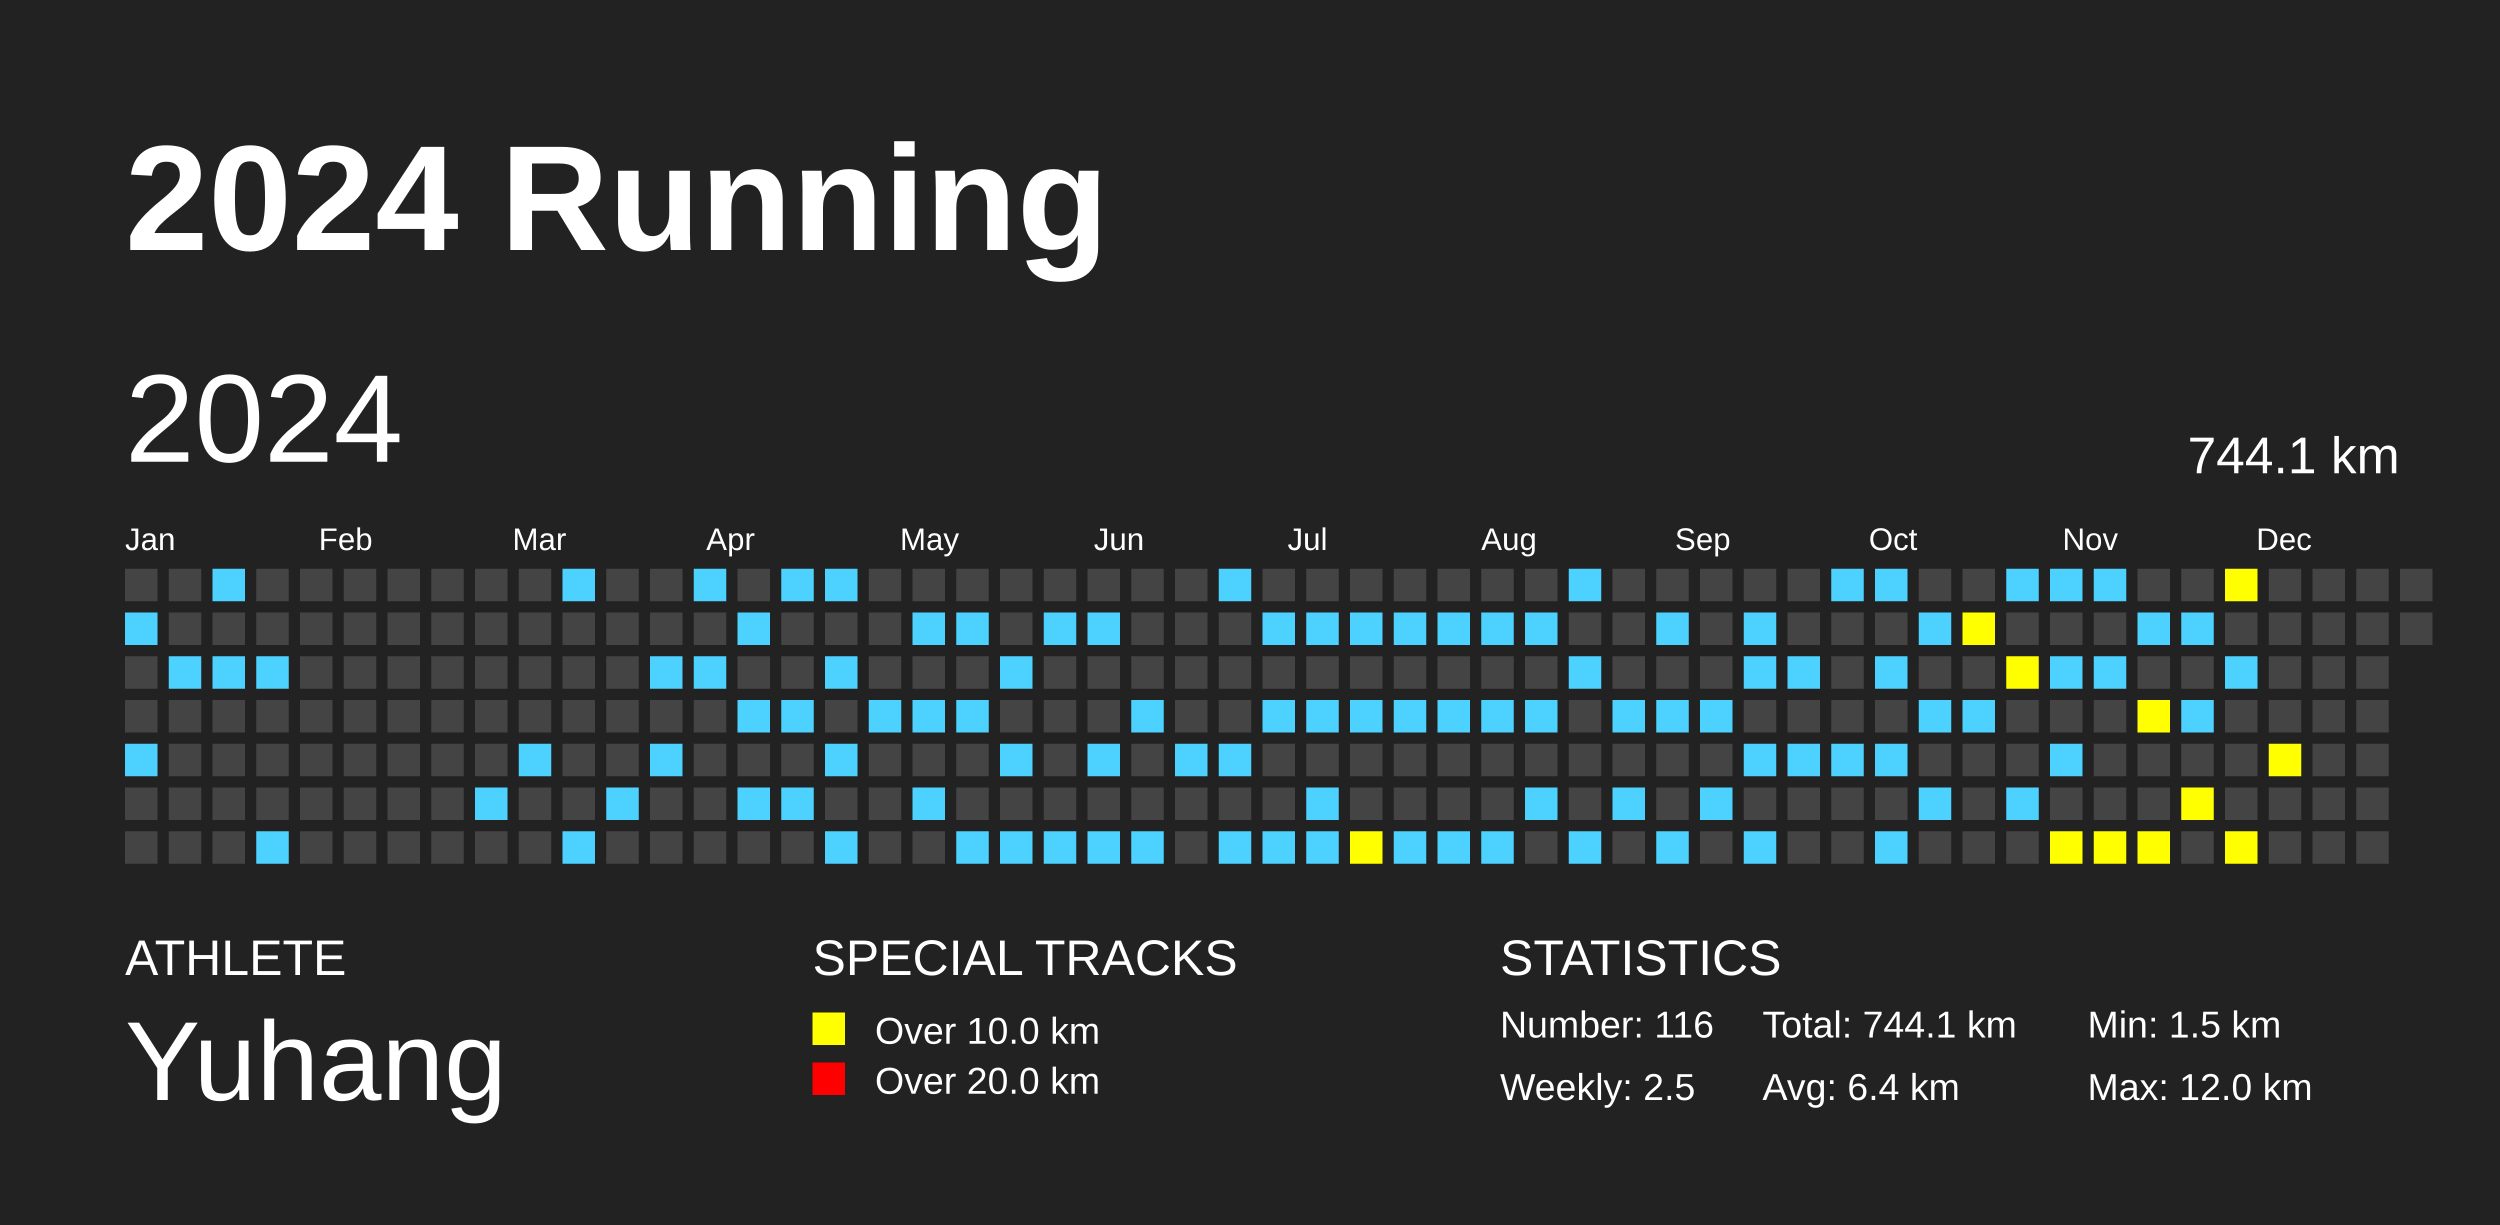
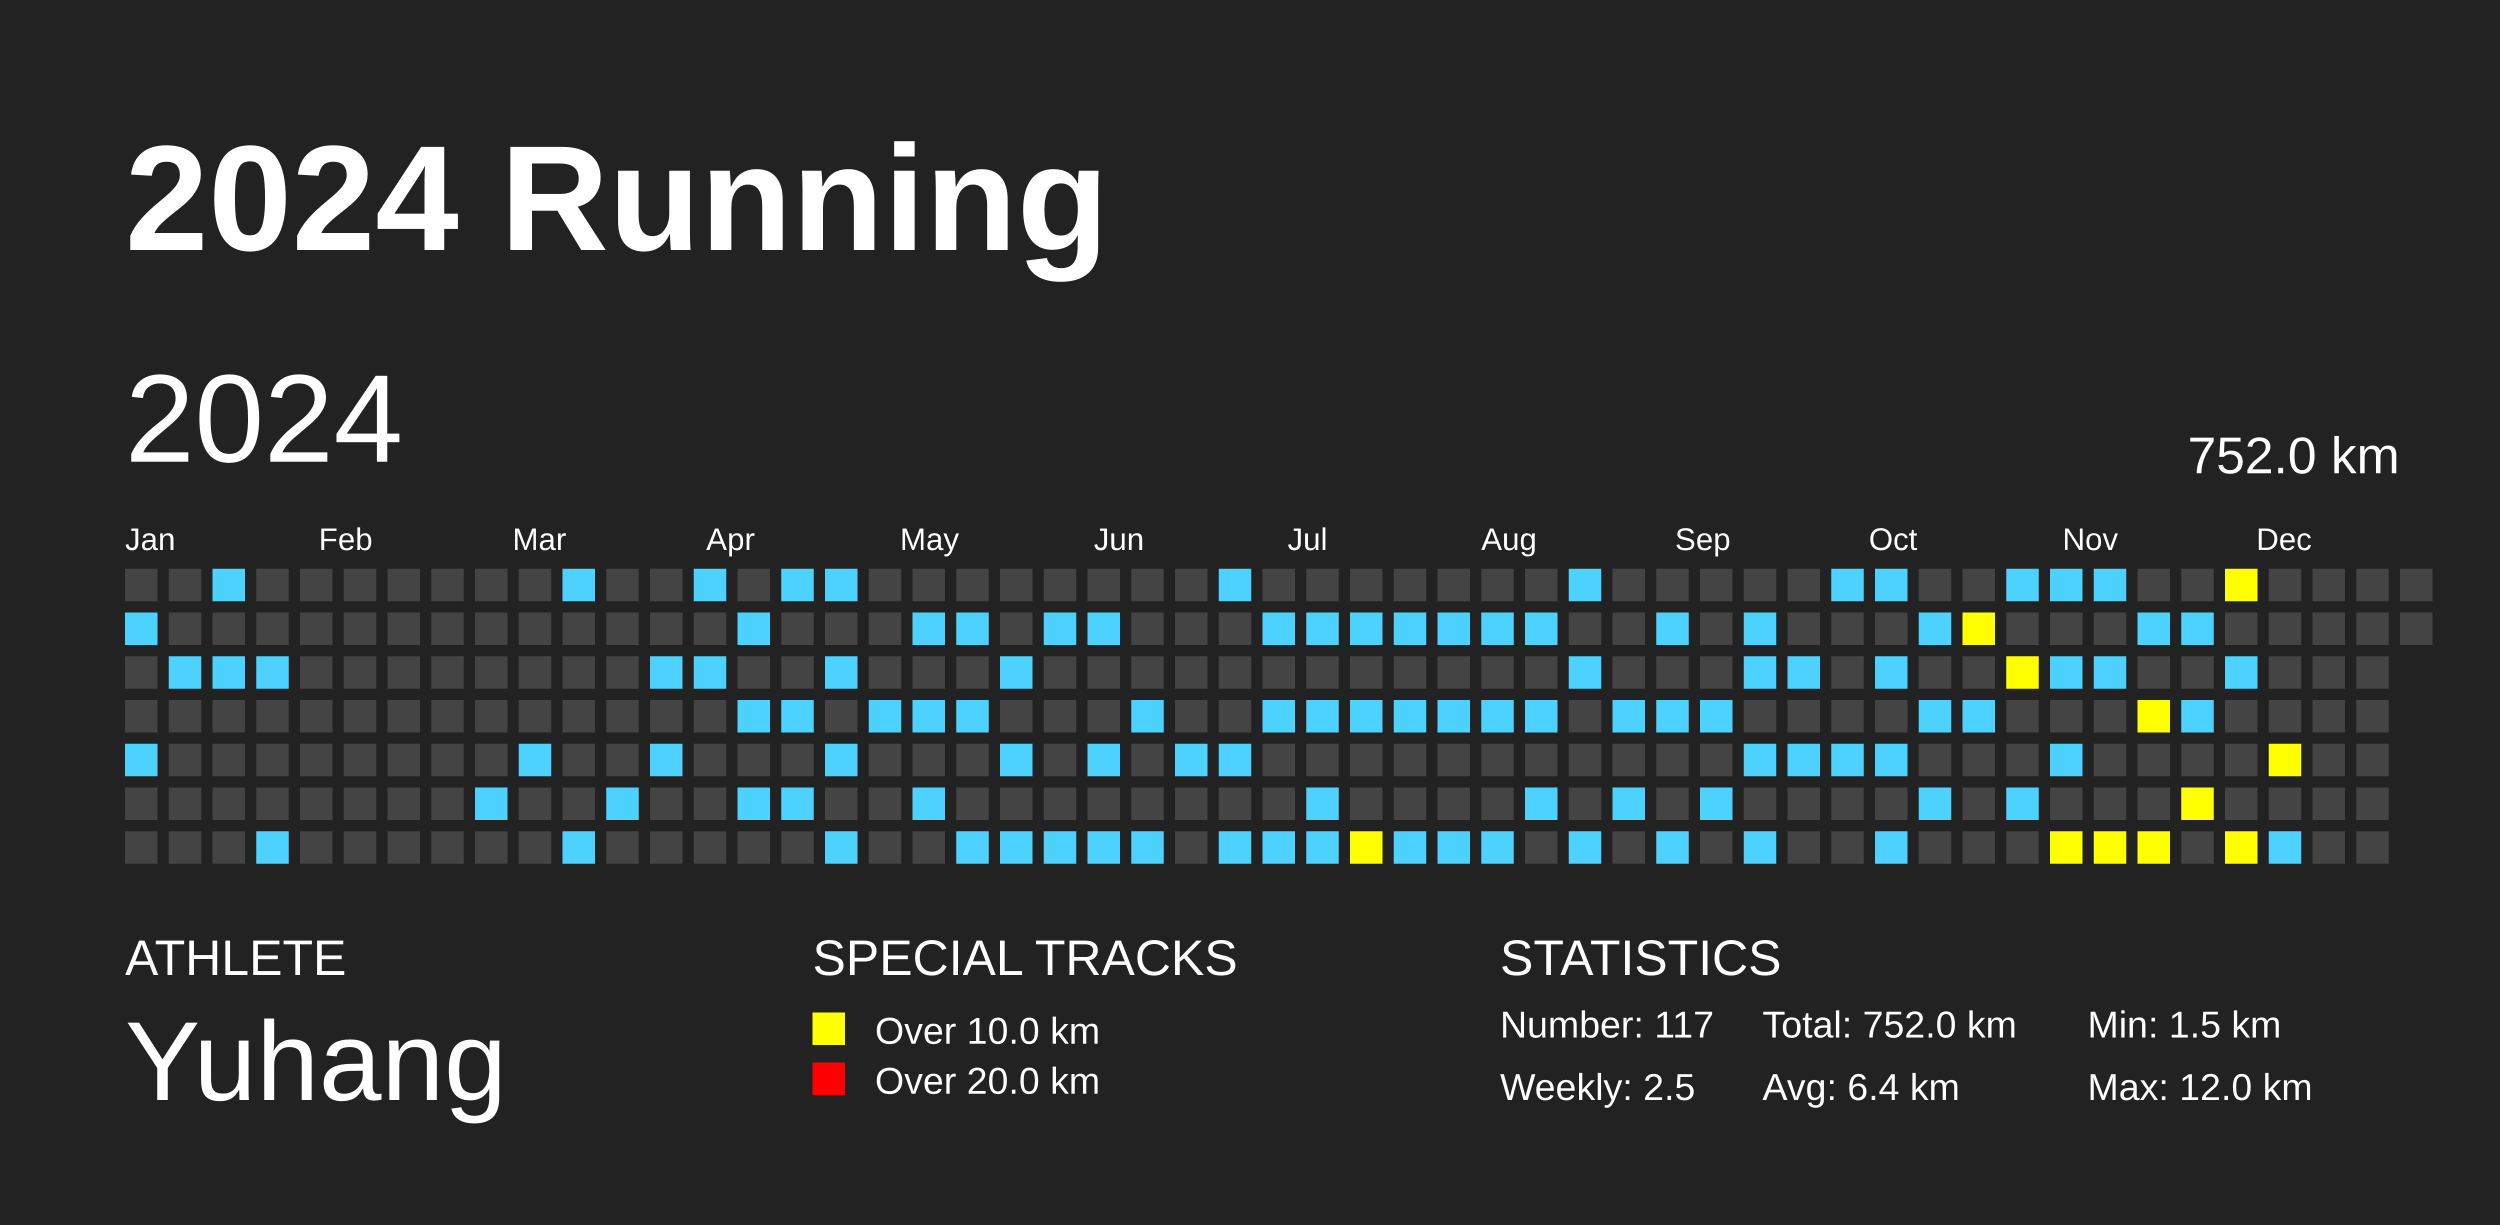
<svg xmlns="http://www.w3.org/2000/svg" baseProfile="full" height="98mm" version="1.1" viewBox="0,0,200,98" width="200mm">
  <defs />
  <rect fill="#222222" height="98" width="200" x="0" y="0" />
  <text fill="#FFFFFF" style="font-size:12px; font-family:Arial; font-weight:bold;" x="10" y="20">2024 Running</text>
  <text fill="#FFFFFF" style="font-size:4px; font-family:Arial" x="10" y="78">ATHLETE</text>
  <text fill="#FFFFFF" style="font-size:9px; font-family:Arial" x="10" y="88">Yuhang</text>
  <text fill="#FFFFFF" style="font-size:4px; font-family:Arial" x="65" y="78">SPECIAL TRACKS</text>
  <rect fill="yellow" height="2.6" width="2.6" x="65" y="81" />
  <text fill="#FFFFFF" style="font-size:3px; font-family:Arial" x="70" y="83.5">Over 10.0 km</text>
  <rect fill="red" height="2.6" width="2.6" x="65" y="85" />
  <text fill="#FFFFFF" style="font-size:3px; font-family:Arial" x="70" y="87.5">Over 20.0 km</text>
  <text fill="#FFFFFF" style="font-size:4px; font-family:Arial" x="120" y="78">STATISTICS</text>
-   <text fill="#FFFFFF" style="font-size:3px; font-family:Arial" x="120" y="83">Number: 116</text>
+   <text fill="#FFFFFF" style="font-size:3px; font-family:Arial" x="120" y="83">Number: 117</text>
  <text fill="#FFFFFF" style="font-size:3px; font-family:Arial" x="120" y="88">Weekly: 2.5</text>
-   <text fill="#FFFFFF" style="font-size:3px; font-family:Arial" x="141" y="83">Total: 744.1 km</text>
+   <text fill="#FFFFFF" style="font-size:3px; font-family:Arial" x="141" y="83">Total: 752.0 km</text>
  <text fill="#FFFFFF" style="font-size:3px; font-family:Arial" x="141" y="88">Avg: 6.4 km</text>
  <text fill="#FFFFFF" style="font-size:3px; font-family:Arial" x="167" y="83">Min: 1.5 km</text>
  <text fill="#FFFFFF" style="font-size:3px; font-family:Arial" x="167" y="88">Max: 12.0 km</text>
  <text dominant-baseline="hanging" fill="#FFFFFF" style="font-size:10.0px; font-family:Arial;" x="10" y="30">2024</text>
-   <text dominant-baseline="hanging" fill="#FFFFFF" style="font-size:4.125px; font-family:Arial;" x="175" y="35">744.1 km</text>
+   <text dominant-baseline="hanging" fill="#FFFFFF" style="font-size:4.125px; font-family:Arial;" x="175" y="35">752.0 km</text>
  <text fill="#FFFFFF" style="font-size:2.5px; font-family:Arial" x="10.0" y="44">Jan</text>
  <text fill="#FFFFFF" style="font-size:2.5px; font-family:Arial" x="25.5" y="44">Feb</text>
  <text fill="#FFFFFF" style="font-size:2.5px; font-family:Arial" x="41.0" y="44">Mar</text>
  <text fill="#FFFFFF" style="font-size:2.5px; font-family:Arial" x="56.5" y="44">Apr</text>
  <text fill="#FFFFFF" style="font-size:2.5px; font-family:Arial" x="72.0" y="44">May</text>
  <text fill="#FFFFFF" style="font-size:2.5px; font-family:Arial" x="87.5" y="44">Jun</text>
  <text fill="#FFFFFF" style="font-size:2.5px; font-family:Arial" x="103.0" y="44">Jul</text>
  <text fill="#FFFFFF" style="font-size:2.5px; font-family:Arial" x="118.5" y="44">Aug</text>
  <text fill="#FFFFFF" style="font-size:2.5px; font-family:Arial" x="134.0" y="44">Sep</text>
  <text fill="#FFFFFF" style="font-size:2.5px; font-family:Arial" x="149.5" y="44">Oct</text>
  <text fill="#FFFFFF" style="font-size:2.5px; font-family:Arial" x="165.0" y="44">Nov</text>
  <text fill="#FFFFFF" style="font-size:2.5px; font-family:Arial" x="180.5" y="44">Dec</text>
  <rect fill="#444444" height="2.6" width="2.6" x="10.0" y="45.5" />
  <rect fill="#4DD2FF" height="2.6" width="2.6" x="10.0" y="49.0" />
  <rect fill="#444444" height="2.6" width="2.6" x="10.0" y="52.5" />
  <rect fill="#444444" height="2.6" width="2.6" x="10.0" y="56.0" />
  <rect fill="#4DD2FF" height="2.6" width="2.6" x="10.0" y="59.5" />
  <rect fill="#444444" height="2.6" width="2.6" x="10.0" y="63.0" />
  <rect fill="#444444" height="2.6" width="2.6" x="10.0" y="66.5" />
  <rect fill="#444444" height="2.6" width="2.6" x="13.5" y="45.5" />
  <rect fill="#444444" height="2.6" width="2.6" x="13.5" y="49.0" />
  <rect fill="#4DD2FF" height="2.6" width="2.6" x="13.5" y="52.5" />
  <rect fill="#444444" height="2.6" width="2.6" x="13.5" y="56.0" />
  <rect fill="#444444" height="2.6" width="2.6" x="13.5" y="59.5" />
  <rect fill="#444444" height="2.6" width="2.6" x="13.5" y="63.0" />
  <rect fill="#444444" height="2.6" width="2.6" x="13.5" y="66.5" />
  <rect fill="#4DD2FF" height="2.6" width="2.6" x="17.0" y="45.5" />
  <rect fill="#444444" height="2.6" width="2.6" x="17.0" y="49.0" />
  <rect fill="#4DD2FF" height="2.6" width="2.6" x="17.0" y="52.5" />
  <rect fill="#444444" height="2.6" width="2.6" x="17.0" y="56.0" />
  <rect fill="#444444" height="2.6" width="2.6" x="17.0" y="59.5" />
  <rect fill="#444444" height="2.6" width="2.6" x="17.0" y="63.0" />
  <rect fill="#444444" height="2.6" width="2.6" x="17.0" y="66.5" />
  <rect fill="#444444" height="2.6" width="2.6" x="20.5" y="45.5" />
  <rect fill="#444444" height="2.6" width="2.6" x="20.5" y="49.0" />
  <rect fill="#4DD2FF" height="2.6" width="2.6" x="20.5" y="52.5" />
  <rect fill="#444444" height="2.6" width="2.6" x="20.5" y="56.0" />
  <rect fill="#444444" height="2.6" width="2.6" x="20.5" y="59.5" />
  <rect fill="#444444" height="2.6" width="2.6" x="20.5" y="63.0" />
  <rect fill="#4DD2FF" height="2.6" width="2.6" x="20.5" y="66.5" />
  <rect fill="#444444" height="2.6" width="2.6" x="24.0" y="45.5" />
  <rect fill="#444444" height="2.6" width="2.6" x="24.0" y="49.0" />
  <rect fill="#444444" height="2.6" width="2.6" x="24.0" y="52.5" />
  <rect fill="#444444" height="2.6" width="2.6" x="24.0" y="56.0" />
  <rect fill="#444444" height="2.6" width="2.6" x="24.0" y="59.5" />
  <rect fill="#444444" height="2.6" width="2.6" x="24.0" y="63.0" />
  <rect fill="#444444" height="2.6" width="2.6" x="24.0" y="66.5" />
  <rect fill="#444444" height="2.6" width="2.6" x="27.5" y="45.5" />
  <rect fill="#444444" height="2.6" width="2.6" x="27.5" y="49.0" />
  <rect fill="#444444" height="2.6" width="2.6" x="27.5" y="52.5" />
  <rect fill="#444444" height="2.6" width="2.6" x="27.5" y="56.0" />
  <rect fill="#444444" height="2.6" width="2.6" x="27.5" y="59.5" />
  <rect fill="#444444" height="2.6" width="2.6" x="27.5" y="63.0" />
  <rect fill="#444444" height="2.6" width="2.6" x="27.5" y="66.5" />
  <rect fill="#444444" height="2.6" width="2.6" x="31.0" y="45.5" />
  <rect fill="#444444" height="2.6" width="2.6" x="31.0" y="49.0" />
  <rect fill="#444444" height="2.6" width="2.6" x="31.0" y="52.5" />
  <rect fill="#444444" height="2.6" width="2.6" x="31.0" y="56.0" />
  <rect fill="#444444" height="2.6" width="2.6" x="31.0" y="59.5" />
  <rect fill="#444444" height="2.6" width="2.6" x="31.0" y="63.0" />
  <rect fill="#444444" height="2.6" width="2.6" x="31.0" y="66.5" />
  <rect fill="#444444" height="2.6" width="2.6" x="34.5" y="45.5" />
  <rect fill="#444444" height="2.6" width="2.6" x="34.5" y="49.0" />
  <rect fill="#444444" height="2.6" width="2.6" x="34.5" y="52.5" />
  <rect fill="#444444" height="2.6" width="2.6" x="34.5" y="56.0" />
  <rect fill="#444444" height="2.6" width="2.6" x="34.5" y="59.5" />
  <rect fill="#444444" height="2.6" width="2.6" x="34.5" y="63.0" />
  <rect fill="#444444" height="2.6" width="2.6" x="34.5" y="66.5" />
  <rect fill="#444444" height="2.6" width="2.6" x="38.0" y="45.5" />
  <rect fill="#444444" height="2.6" width="2.6" x="38.0" y="49.0" />
  <rect fill="#444444" height="2.6" width="2.6" x="38.0" y="52.5" />
  <rect fill="#444444" height="2.6" width="2.6" x="38.0" y="56.0" />
  <rect fill="#444444" height="2.6" width="2.6" x="38.0" y="59.5" />
  <rect fill="#4DD2FF" height="2.6" width="2.6" x="38.0" y="63.0" />
  <rect fill="#444444" height="2.6" width="2.6" x="38.0" y="66.5" />
  <rect fill="#444444" height="2.6" width="2.6" x="41.5" y="45.5" />
  <rect fill="#444444" height="2.6" width="2.6" x="41.5" y="49.0" />
  <rect fill="#444444" height="2.6" width="2.6" x="41.5" y="52.5" />
  <rect fill="#444444" height="2.6" width="2.6" x="41.5" y="56.0" />
  <rect fill="#4DD2FF" height="2.6" width="2.6" x="41.5" y="59.5" />
  <rect fill="#444444" height="2.6" width="2.6" x="41.5" y="63.0" />
  <rect fill="#444444" height="2.6" width="2.6" x="41.5" y="66.5" />
  <rect fill="#4DD2FF" height="2.6" width="2.6" x="45.0" y="45.5" />
  <rect fill="#444444" height="2.6" width="2.6" x="45.0" y="49.0" />
  <rect fill="#444444" height="2.6" width="2.6" x="45.0" y="52.5" />
  <rect fill="#444444" height="2.6" width="2.6" x="45.0" y="56.0" />
  <rect fill="#444444" height="2.6" width="2.6" x="45.0" y="59.5" />
  <rect fill="#444444" height="2.6" width="2.6" x="45.0" y="63.0" />
  <rect fill="#4DD2FF" height="2.6" width="2.6" x="45.0" y="66.5" />
  <rect fill="#444444" height="2.6" width="2.6" x="48.5" y="45.5" />
  <rect fill="#444444" height="2.6" width="2.6" x="48.5" y="49.0" />
  <rect fill="#444444" height="2.6" width="2.6" x="48.5" y="52.5" />
  <rect fill="#444444" height="2.6" width="2.6" x="48.5" y="56.0" />
  <rect fill="#444444" height="2.6" width="2.6" x="48.5" y="59.5" />
  <rect fill="#4DD2FF" height="2.6" width="2.6" x="48.5" y="63.0" />
  <rect fill="#444444" height="2.6" width="2.6" x="48.5" y="66.5" />
  <rect fill="#444444" height="2.6" width="2.6" x="52.0" y="45.5" />
  <rect fill="#444444" height="2.6" width="2.6" x="52.0" y="49.0" />
  <rect fill="#4DD2FF" height="2.6" width="2.6" x="52.0" y="52.5" />
  <rect fill="#444444" height="2.6" width="2.6" x="52.0" y="56.0" />
  <rect fill="#4DD2FF" height="2.6" width="2.6" x="52.0" y="59.5" />
  <rect fill="#444444" height="2.6" width="2.6" x="52.0" y="63.0" />
  <rect fill="#444444" height="2.6" width="2.6" x="52.0" y="66.5" />
  <rect fill="#4DD2FF" height="2.6" width="2.6" x="55.5" y="45.5" />
  <rect fill="#444444" height="2.6" width="2.6" x="55.5" y="49.0" />
  <rect fill="#4DD2FF" height="2.6" width="2.6" x="55.5" y="52.5" />
  <rect fill="#444444" height="2.6" width="2.6" x="55.5" y="56.0" />
  <rect fill="#444444" height="2.6" width="2.6" x="55.5" y="59.5" />
  <rect fill="#444444" height="2.6" width="2.6" x="55.5" y="63.0" />
  <rect fill="#444444" height="2.6" width="2.6" x="55.5" y="66.5" />
  <rect fill="#444444" height="2.6" width="2.6" x="59.0" y="45.5" />
  <rect fill="#4DD2FF" height="2.6" width="2.6" x="59.0" y="49.0" />
  <rect fill="#444444" height="2.6" width="2.6" x="59.0" y="52.5" />
  <rect fill="#4DD2FF" height="2.6" width="2.6" x="59.0" y="56.0" />
  <rect fill="#444444" height="2.6" width="2.6" x="59.0" y="59.5" />
  <rect fill="#4DD2FF" height="2.6" width="2.6" x="59.0" y="63.0" />
  <rect fill="#444444" height="2.6" width="2.6" x="59.0" y="66.5" />
  <rect fill="#4DD2FF" height="2.6" width="2.6" x="62.5" y="45.5" />
  <rect fill="#444444" height="2.6" width="2.6" x="62.5" y="49.0" />
  <rect fill="#444444" height="2.6" width="2.6" x="62.5" y="52.5" />
  <rect fill="#4DD2FF" height="2.6" width="2.6" x="62.5" y="56.0" />
  <rect fill="#444444" height="2.6" width="2.6" x="62.5" y="59.5" />
  <rect fill="#4DD2FF" height="2.6" width="2.6" x="62.5" y="63.0" />
  <rect fill="#444444" height="2.6" width="2.6" x="62.5" y="66.5" />
  <rect fill="#4DD2FF" height="2.6" width="2.6" x="66.0" y="45.5" />
  <rect fill="#444444" height="2.6" width="2.6" x="66.0" y="49.0" />
  <rect fill="#4DD2FF" height="2.6" width="2.6" x="66.0" y="52.5" />
  <rect fill="#444444" height="2.6" width="2.6" x="66.0" y="56.0" />
  <rect fill="#4DD2FF" height="2.6" width="2.6" x="66.0" y="59.5" />
  <rect fill="#444444" height="2.6" width="2.6" x="66.0" y="63.0" />
  <rect fill="#4DD2FF" height="2.6" width="2.6" x="66.0" y="66.5" />
  <rect fill="#444444" height="2.6" width="2.6" x="69.5" y="45.5" />
  <rect fill="#444444" height="2.6" width="2.6" x="69.5" y="49.0" />
  <rect fill="#444444" height="2.6" width="2.6" x="69.5" y="52.5" />
  <rect fill="#4DD2FF" height="2.6" width="2.6" x="69.5" y="56.0" />
  <rect fill="#444444" height="2.6" width="2.6" x="69.5" y="59.5" />
  <rect fill="#444444" height="2.6" width="2.6" x="69.5" y="63.0" />
  <rect fill="#444444" height="2.6" width="2.6" x="69.5" y="66.5" />
  <rect fill="#444444" height="2.6" width="2.6" x="73.0" y="45.5" />
  <rect fill="#4DD2FF" height="2.6" width="2.6" x="73.0" y="49.0" />
  <rect fill="#444444" height="2.6" width="2.6" x="73.0" y="52.5" />
  <rect fill="#4DD2FF" height="2.6" width="2.6" x="73.0" y="56.0" />
  <rect fill="#444444" height="2.6" width="2.6" x="73.0" y="59.5" />
  <rect fill="#4DD2FF" height="2.6" width="2.6" x="73.0" y="63.0" />
  <rect fill="#444444" height="2.6" width="2.6" x="73.0" y="66.5" />
  <rect fill="#444444" height="2.6" width="2.6" x="76.5" y="45.5" />
  <rect fill="#4DD2FF" height="2.6" width="2.6" x="76.5" y="49.0" />
  <rect fill="#444444" height="2.6" width="2.6" x="76.5" y="52.5" />
  <rect fill="#4DD2FF" height="2.6" width="2.6" x="76.5" y="56.0" />
  <rect fill="#444444" height="2.6" width="2.6" x="76.5" y="59.5" />
  <rect fill="#444444" height="2.6" width="2.6" x="76.5" y="63.0" />
  <rect fill="#4DD2FF" height="2.6" width="2.6" x="76.5" y="66.5" />
  <rect fill="#444444" height="2.6" width="2.6" x="80.0" y="45.5" />
  <rect fill="#444444" height="2.6" width="2.6" x="80.0" y="49.0" />
  <rect fill="#4DD2FF" height="2.6" width="2.6" x="80.0" y="52.5" />
  <rect fill="#444444" height="2.6" width="2.6" x="80.0" y="56.0" />
  <rect fill="#4DD2FF" height="2.6" width="2.6" x="80.0" y="59.5" />
  <rect fill="#444444" height="2.6" width="2.6" x="80.0" y="63.0" />
  <rect fill="#4DD2FF" height="2.6" width="2.6" x="80.0" y="66.5" />
  <rect fill="#444444" height="2.6" width="2.6" x="83.5" y="45.5" />
  <rect fill="#4DD2FF" height="2.6" width="2.6" x="83.5" y="49.0" />
  <rect fill="#444444" height="2.6" width="2.6" x="83.5" y="52.5" />
  <rect fill="#444444" height="2.6" width="2.6" x="83.5" y="56.0" />
  <rect fill="#444444" height="2.6" width="2.6" x="83.5" y="59.5" />
  <rect fill="#444444" height="2.6" width="2.6" x="83.5" y="63.0" />
  <rect fill="#4DD2FF" height="2.6" width="2.6" x="83.5" y="66.5" />
  <rect fill="#444444" height="2.6" width="2.6" x="87.0" y="45.5" />
  <rect fill="#4DD2FF" height="2.6" width="2.6" x="87.0" y="49.0" />
  <rect fill="#444444" height="2.6" width="2.6" x="87.0" y="52.5" />
  <rect fill="#444444" height="2.6" width="2.6" x="87.0" y="56.0" />
  <rect fill="#4DD2FF" height="2.6" width="2.6" x="87.0" y="59.5" />
  <rect fill="#444444" height="2.6" width="2.6" x="87.0" y="63.0" />
  <rect fill="#4DD2FF" height="2.6" width="2.6" x="87.0" y="66.5" />
  <rect fill="#444444" height="2.6" width="2.6" x="90.5" y="45.5" />
  <rect fill="#444444" height="2.6" width="2.6" x="90.5" y="49.0" />
  <rect fill="#444444" height="2.6" width="2.6" x="90.5" y="52.5" />
  <rect fill="#4DD2FF" height="2.6" width="2.6" x="90.5" y="56.0" />
  <rect fill="#444444" height="2.6" width="2.6" x="90.5" y="59.5" />
  <rect fill="#444444" height="2.6" width="2.6" x="90.5" y="63.0" />
  <rect fill="#4DD2FF" height="2.6" width="2.6" x="90.5" y="66.5" />
  <rect fill="#444444" height="2.6" width="2.6" x="94.0" y="45.5" />
  <rect fill="#444444" height="2.6" width="2.6" x="94.0" y="49.0" />
  <rect fill="#444444" height="2.6" width="2.6" x="94.0" y="52.5" />
  <rect fill="#444444" height="2.6" width="2.6" x="94.0" y="56.0" />
  <rect fill="#4DD2FF" height="2.6" width="2.6" x="94.0" y="59.5" />
  <rect fill="#444444" height="2.6" width="2.6" x="94.0" y="63.0" />
  <rect fill="#444444" height="2.6" width="2.6" x="94.0" y="66.5" />
  <rect fill="#4DD2FF" height="2.6" width="2.6" x="97.5" y="45.5" />
  <rect fill="#444444" height="2.6" width="2.6" x="97.5" y="49.0" />
  <rect fill="#444444" height="2.6" width="2.6" x="97.5" y="52.5" />
  <rect fill="#444444" height="2.6" width="2.6" x="97.5" y="56.0" />
  <rect fill="#4DD2FF" height="2.6" width="2.6" x="97.5" y="59.5" />
  <rect fill="#444444" height="2.6" width="2.6" x="97.5" y="63.0" />
  <rect fill="#4DD2FF" height="2.6" width="2.6" x="97.5" y="66.5" />
  <rect fill="#444444" height="2.6" width="2.6" x="101.0" y="45.5" />
  <rect fill="#4DD2FF" height="2.6" width="2.6" x="101.0" y="49.0" />
  <rect fill="#444444" height="2.6" width="2.6" x="101.0" y="52.5" />
  <rect fill="#4DD2FF" height="2.6" width="2.6" x="101.0" y="56.0" />
  <rect fill="#444444" height="2.6" width="2.6" x="101.0" y="59.5" />
  <rect fill="#444444" height="2.6" width="2.6" x="101.0" y="63.0" />
  <rect fill="#4DD2FF" height="2.6" width="2.6" x="101.0" y="66.5" />
  <rect fill="#444444" height="2.6" width="2.6" x="104.5" y="45.5" />
  <rect fill="#4DD2FF" height="2.6" width="2.6" x="104.5" y="49.0" />
  <rect fill="#444444" height="2.6" width="2.6" x="104.5" y="52.5" />
  <rect fill="#4DD2FF" height="2.6" width="2.6" x="104.5" y="56.0" />
  <rect fill="#444444" height="2.6" width="2.6" x="104.5" y="59.5" />
  <rect fill="#4DD2FF" height="2.6" width="2.6" x="104.5" y="63.0" />
  <rect fill="#4DD2FF" height="2.6" width="2.6" x="104.5" y="66.5" />
  <rect fill="#444444" height="2.6" width="2.6" x="108.0" y="45.5" />
  <rect fill="#4DD2FF" height="2.6" width="2.6" x="108.0" y="49.0" />
  <rect fill="#444444" height="2.6" width="2.6" x="108.0" y="52.5" />
  <rect fill="#4DD2FF" height="2.6" width="2.6" x="108.0" y="56.0" />
  <rect fill="#444444" height="2.6" width="2.6" x="108.0" y="59.5" />
  <rect fill="#444444" height="2.6" width="2.6" x="108.0" y="63.0" />
  <rect fill="yellow" height="2.6" width="2.6" x="108.0" y="66.5" />
  <rect fill="#444444" height="2.6" width="2.6" x="111.5" y="45.5" />
  <rect fill="#4DD2FF" height="2.6" width="2.6" x="111.5" y="49.0" />
  <rect fill="#444444" height="2.6" width="2.6" x="111.5" y="52.5" />
  <rect fill="#4DD2FF" height="2.6" width="2.6" x="111.5" y="56.0" />
  <rect fill="#444444" height="2.6" width="2.6" x="111.5" y="59.5" />
  <rect fill="#444444" height="2.6" width="2.6" x="111.5" y="63.0" />
  <rect fill="#4DD2FF" height="2.6" width="2.6" x="111.5" y="66.5" />
  <rect fill="#444444" height="2.6" width="2.6" x="115.0" y="45.5" />
  <rect fill="#4DD2FF" height="2.6" width="2.6" x="115.0" y="49.0" />
  <rect fill="#444444" height="2.6" width="2.6" x="115.0" y="52.5" />
  <rect fill="#4DD2FF" height="2.6" width="2.6" x="115.0" y="56.0" />
  <rect fill="#444444" height="2.6" width="2.6" x="115.0" y="59.5" />
  <rect fill="#444444" height="2.6" width="2.6" x="115.0" y="63.0" />
  <rect fill="#4DD2FF" height="2.6" width="2.6" x="115.0" y="66.5" />
  <rect fill="#444444" height="2.6" width="2.6" x="118.5" y="45.5" />
  <rect fill="#4DD2FF" height="2.6" width="2.6" x="118.5" y="49.0" />
  <rect fill="#444444" height="2.6" width="2.6" x="118.5" y="52.5" />
  <rect fill="#4DD2FF" height="2.6" width="2.6" x="118.5" y="56.0" />
  <rect fill="#444444" height="2.6" width="2.6" x="118.5" y="59.5" />
  <rect fill="#444444" height="2.6" width="2.6" x="118.5" y="63.0" />
  <rect fill="#4DD2FF" height="2.6" width="2.6" x="118.5" y="66.5" />
  <rect fill="#444444" height="2.6" width="2.6" x="122.0" y="45.5" />
  <rect fill="#4DD2FF" height="2.6" width="2.6" x="122.0" y="49.0" />
  <rect fill="#444444" height="2.6" width="2.6" x="122.0" y="52.5" />
  <rect fill="#4DD2FF" height="2.6" width="2.6" x="122.0" y="56.0" />
  <rect fill="#444444" height="2.6" width="2.6" x="122.0" y="59.5" />
  <rect fill="#4DD2FF" height="2.6" width="2.6" x="122.0" y="63.0" />
  <rect fill="#444444" height="2.6" width="2.6" x="122.0" y="66.5" />
  <rect fill="#4DD2FF" height="2.6" width="2.6" x="125.5" y="45.5" />
  <rect fill="#444444" height="2.6" width="2.6" x="125.5" y="49.0" />
  <rect fill="#4DD2FF" height="2.6" width="2.6" x="125.5" y="52.5" />
  <rect fill="#444444" height="2.6" width="2.6" x="125.5" y="56.0" />
  <rect fill="#444444" height="2.6" width="2.6" x="125.5" y="59.5" />
  <rect fill="#444444" height="2.6" width="2.6" x="125.5" y="63.0" />
  <rect fill="#4DD2FF" height="2.6" width="2.6" x="125.5" y="66.5" />
  <rect fill="#444444" height="2.6" width="2.6" x="129.0" y="45.5" />
  <rect fill="#444444" height="2.6" width="2.6" x="129.0" y="49.0" />
  <rect fill="#444444" height="2.6" width="2.6" x="129.0" y="52.5" />
  <rect fill="#4DD2FF" height="2.6" width="2.6" x="129.0" y="56.0" />
  <rect fill="#444444" height="2.6" width="2.6" x="129.0" y="59.5" />
  <rect fill="#4DD2FF" height="2.6" width="2.6" x="129.0" y="63.0" />
  <rect fill="#444444" height="2.6" width="2.6" x="129.0" y="66.5" />
  <rect fill="#444444" height="2.6" width="2.6" x="132.5" y="45.5" />
  <rect fill="#4DD2FF" height="2.6" width="2.6" x="132.5" y="49.0" />
  <rect fill="#444444" height="2.6" width="2.6" x="132.5" y="52.5" />
  <rect fill="#4DD2FF" height="2.6" width="2.6" x="132.5" y="56.0" />
  <rect fill="#444444" height="2.6" width="2.6" x="132.5" y="59.5" />
  <rect fill="#444444" height="2.6" width="2.6" x="132.5" y="63.0" />
  <rect fill="#4DD2FF" height="2.6" width="2.6" x="132.5" y="66.5" />
  <rect fill="#444444" height="2.6" width="2.6" x="136.0" y="45.5" />
  <rect fill="#444444" height="2.6" width="2.6" x="136.0" y="49.0" />
  <rect fill="#444444" height="2.6" width="2.6" x="136.0" y="52.5" />
  <rect fill="#4DD2FF" height="2.6" width="2.6" x="136.0" y="56.0" />
  <rect fill="#444444" height="2.6" width="2.6" x="136.0" y="59.5" />
  <rect fill="#4DD2FF" height="2.6" width="2.6" x="136.0" y="63.0" />
  <rect fill="#444444" height="2.6" width="2.6" x="136.0" y="66.5" />
  <rect fill="#444444" height="2.6" width="2.6" x="139.5" y="45.5" />
  <rect fill="#4DD2FF" height="2.6" width="2.6" x="139.5" y="49.0" />
  <rect fill="#4DD2FF" height="2.6" width="2.6" x="139.5" y="52.5" />
  <rect fill="#444444" height="2.6" width="2.6" x="139.5" y="56.0" />
  <rect fill="#4DD2FF" height="2.6" width="2.6" x="139.5" y="59.5" />
  <rect fill="#444444" height="2.6" width="2.6" x="139.5" y="63.0" />
  <rect fill="#4DD2FF" height="2.6" width="2.6" x="139.5" y="66.5" />
  <rect fill="#444444" height="2.6" width="2.6" x="143.0" y="45.5" />
  <rect fill="#444444" height="2.6" width="2.6" x="143.0" y="49.0" />
  <rect fill="#4DD2FF" height="2.6" width="2.6" x="143.0" y="52.5" />
  <rect fill="#444444" height="2.6" width="2.6" x="143.0" y="56.0" />
  <rect fill="#4DD2FF" height="2.6" width="2.6" x="143.0" y="59.5" />
  <rect fill="#444444" height="2.6" width="2.6" x="143.0" y="63.0" />
  <rect fill="#444444" height="2.6" width="2.6" x="143.0" y="66.5" />
  <rect fill="#4DD2FF" height="2.6" width="2.6" x="146.5" y="45.5" />
  <rect fill="#444444" height="2.6" width="2.6" x="146.5" y="49.0" />
  <rect fill="#444444" height="2.6" width="2.6" x="146.5" y="52.5" />
  <rect fill="#444444" height="2.6" width="2.6" x="146.5" y="56.0" />
  <rect fill="#4DD2FF" height="2.6" width="2.6" x="146.5" y="59.5" />
  <rect fill="#444444" height="2.6" width="2.6" x="146.5" y="63.0" />
  <rect fill="#444444" height="2.6" width="2.6" x="146.5" y="66.5" />
  <rect fill="#4DD2FF" height="2.6" width="2.6" x="150.0" y="45.5" />
  <rect fill="#444444" height="2.6" width="2.6" x="150.0" y="49.0" />
  <rect fill="#4DD2FF" height="2.6" width="2.6" x="150.0" y="52.5" />
  <rect fill="#444444" height="2.6" width="2.6" x="150.0" y="56.0" />
  <rect fill="#4DD2FF" height="2.6" width="2.6" x="150.0" y="59.5" />
  <rect fill="#444444" height="2.6" width="2.6" x="150.0" y="63.0" />
  <rect fill="#4DD2FF" height="2.6" width="2.6" x="150.0" y="66.5" />
  <rect fill="#444444" height="2.6" width="2.6" x="153.5" y="45.5" />
  <rect fill="#4DD2FF" height="2.6" width="2.6" x="153.5" y="49.0" />
  <rect fill="#444444" height="2.6" width="2.6" x="153.5" y="52.5" />
  <rect fill="#4DD2FF" height="2.6" width="2.6" x="153.5" y="56.0" />
  <rect fill="#444444" height="2.6" width="2.6" x="153.5" y="59.5" />
  <rect fill="#4DD2FF" height="2.6" width="2.6" x="153.5" y="63.0" />
  <rect fill="#444444" height="2.6" width="2.6" x="153.5" y="66.5" />
  <rect fill="#444444" height="2.6" width="2.6" x="157.0" y="45.5" />
  <rect fill="yellow" height="2.6" width="2.6" x="157.0" y="49.0" />
  <rect fill="#444444" height="2.6" width="2.6" x="157.0" y="52.5" />
  <rect fill="#4DD2FF" height="2.6" width="2.6" x="157.0" y="56.0" />
  <rect fill="#444444" height="2.6" width="2.6" x="157.0" y="59.5" />
  <rect fill="#444444" height="2.6" width="2.6" x="157.0" y="63.0" />
  <rect fill="#444444" height="2.6" width="2.6" x="157.0" y="66.5" />
  <rect fill="#4DD2FF" height="2.6" width="2.6" x="160.5" y="45.5" />
  <rect fill="#444444" height="2.6" width="2.6" x="160.5" y="49.0" />
  <rect fill="yellow" height="2.6" width="2.6" x="160.5" y="52.5" />
  <rect fill="#444444" height="2.6" width="2.6" x="160.5" y="56.0" />
  <rect fill="#444444" height="2.6" width="2.6" x="160.5" y="59.5" />
  <rect fill="#4DD2FF" height="2.6" width="2.6" x="160.5" y="63.0" />
  <rect fill="#444444" height="2.6" width="2.6" x="160.5" y="66.5" />
  <rect fill="#4DD2FF" height="2.6" width="2.6" x="164.0" y="45.5" />
  <rect fill="#444444" height="2.6" width="2.6" x="164.0" y="49.0" />
  <rect fill="#4DD2FF" height="2.6" width="2.6" x="164.0" y="52.5" />
  <rect fill="#444444" height="2.6" width="2.6" x="164.0" y="56.0" />
  <rect fill="#4DD2FF" height="2.6" width="2.6" x="164.0" y="59.5" />
  <rect fill="#444444" height="2.6" width="2.6" x="164.0" y="63.0" />
  <rect fill="yellow" height="2.6" width="2.6" x="164.0" y="66.5" />
  <rect fill="#4DD2FF" height="2.6" width="2.6" x="167.5" y="45.5" />
  <rect fill="#444444" height="2.6" width="2.6" x="167.5" y="49.0" />
  <rect fill="#4DD2FF" height="2.6" width="2.6" x="167.5" y="52.5" />
  <rect fill="#444444" height="2.6" width="2.6" x="167.5" y="56.0" />
  <rect fill="#444444" height="2.6" width="2.6" x="167.5" y="59.5" />
  <rect fill="#444444" height="2.6" width="2.6" x="167.5" y="63.0" />
  <rect fill="yellow" height="2.6" width="2.6" x="167.5" y="66.5" />
  <rect fill="#444444" height="2.6" width="2.6" x="171.0" y="45.5" />
  <rect fill="#4DD2FF" height="2.6" width="2.6" x="171.0" y="49.0" />
  <rect fill="#444444" height="2.6" width="2.6" x="171.0" y="52.5" />
  <rect fill="yellow" height="2.6" width="2.6" x="171.0" y="56.0" />
  <rect fill="#444444" height="2.6" width="2.6" x="171.0" y="59.5" />
  <rect fill="#444444" height="2.6" width="2.6" x="171.0" y="63.0" />
  <rect fill="yellow" height="2.6" width="2.6" x="171.0" y="66.5" />
  <rect fill="#444444" height="2.6" width="2.6" x="174.5" y="45.5" />
  <rect fill="#4DD2FF" height="2.6" width="2.6" x="174.5" y="49.0" />
  <rect fill="#444444" height="2.6" width="2.6" x="174.5" y="52.5" />
  <rect fill="#4DD2FF" height="2.6" width="2.6" x="174.5" y="56.0" />
  <rect fill="#444444" height="2.6" width="2.6" x="174.5" y="59.5" />
  <rect fill="yellow" height="2.6" width="2.6" x="174.5" y="63.0" />
  <rect fill="#444444" height="2.6" width="2.6" x="174.5" y="66.5" />
  <rect fill="yellow" height="2.6" width="2.6" x="178.0" y="45.5" />
  <rect fill="#444444" height="2.6" width="2.6" x="178.0" y="49.0" />
  <rect fill="#4DD2FF" height="2.6" width="2.6" x="178.0" y="52.5" />
  <rect fill="#444444" height="2.6" width="2.6" x="178.0" y="56.0" />
  <rect fill="#444444" height="2.6" width="2.6" x="178.0" y="59.5" />
  <rect fill="#444444" height="2.6" width="2.6" x="178.0" y="63.0" />
  <rect fill="yellow" height="2.6" width="2.6" x="178.0" y="66.5" />
  <rect fill="#444444" height="2.6" width="2.6" x="181.5" y="45.5" />
  <rect fill="#444444" height="2.6" width="2.6" x="181.5" y="49.0" />
  <rect fill="#444444" height="2.6" width="2.6" x="181.5" y="52.5" />
  <rect fill="#444444" height="2.6" width="2.6" x="181.5" y="56.0" />
  <rect fill="yellow" height="2.6" width="2.6" x="181.5" y="59.5" />
  <rect fill="#444444" height="2.6" width="2.6" x="181.5" y="63.0" />
-   <rect fill="#444444" height="2.6" width="2.6" x="181.5" y="66.5" />
+   <rect fill="#4DD2FF" height="2.6" width="2.6" x="181.5" y="66.5" />
  <rect fill="#444444" height="2.6" width="2.6" x="185.0" y="45.5" />
  <rect fill="#444444" height="2.6" width="2.6" x="185.0" y="49.0" />
  <rect fill="#444444" height="2.6" width="2.6" x="185.0" y="52.5" />
  <rect fill="#444444" height="2.6" width="2.6" x="185.0" y="56.0" />
  <rect fill="#444444" height="2.6" width="2.6" x="185.0" y="59.5" />
  <rect fill="#444444" height="2.6" width="2.6" x="185.0" y="63.0" />
  <rect fill="#444444" height="2.6" width="2.6" x="185.0" y="66.5" />
  <rect fill="#444444" height="2.6" width="2.6" x="188.5" y="45.5" />
  <rect fill="#444444" height="2.6" width="2.6" x="188.5" y="49.0" />
  <rect fill="#444444" height="2.6" width="2.6" x="188.5" y="52.5" />
  <rect fill="#444444" height="2.6" width="2.6" x="188.5" y="56.0" />
  <rect fill="#444444" height="2.6" width="2.6" x="188.5" y="59.5" />
  <rect fill="#444444" height="2.6" width="2.6" x="188.5" y="63.0" />
  <rect fill="#444444" height="2.6" width="2.6" x="188.5" y="66.5" />
  <rect fill="#444444" height="2.6" width="2.6" x="192.0" y="45.5" />
  <rect fill="#444444" height="2.6" width="2.6" x="192.0" y="49.0" />
</svg>
